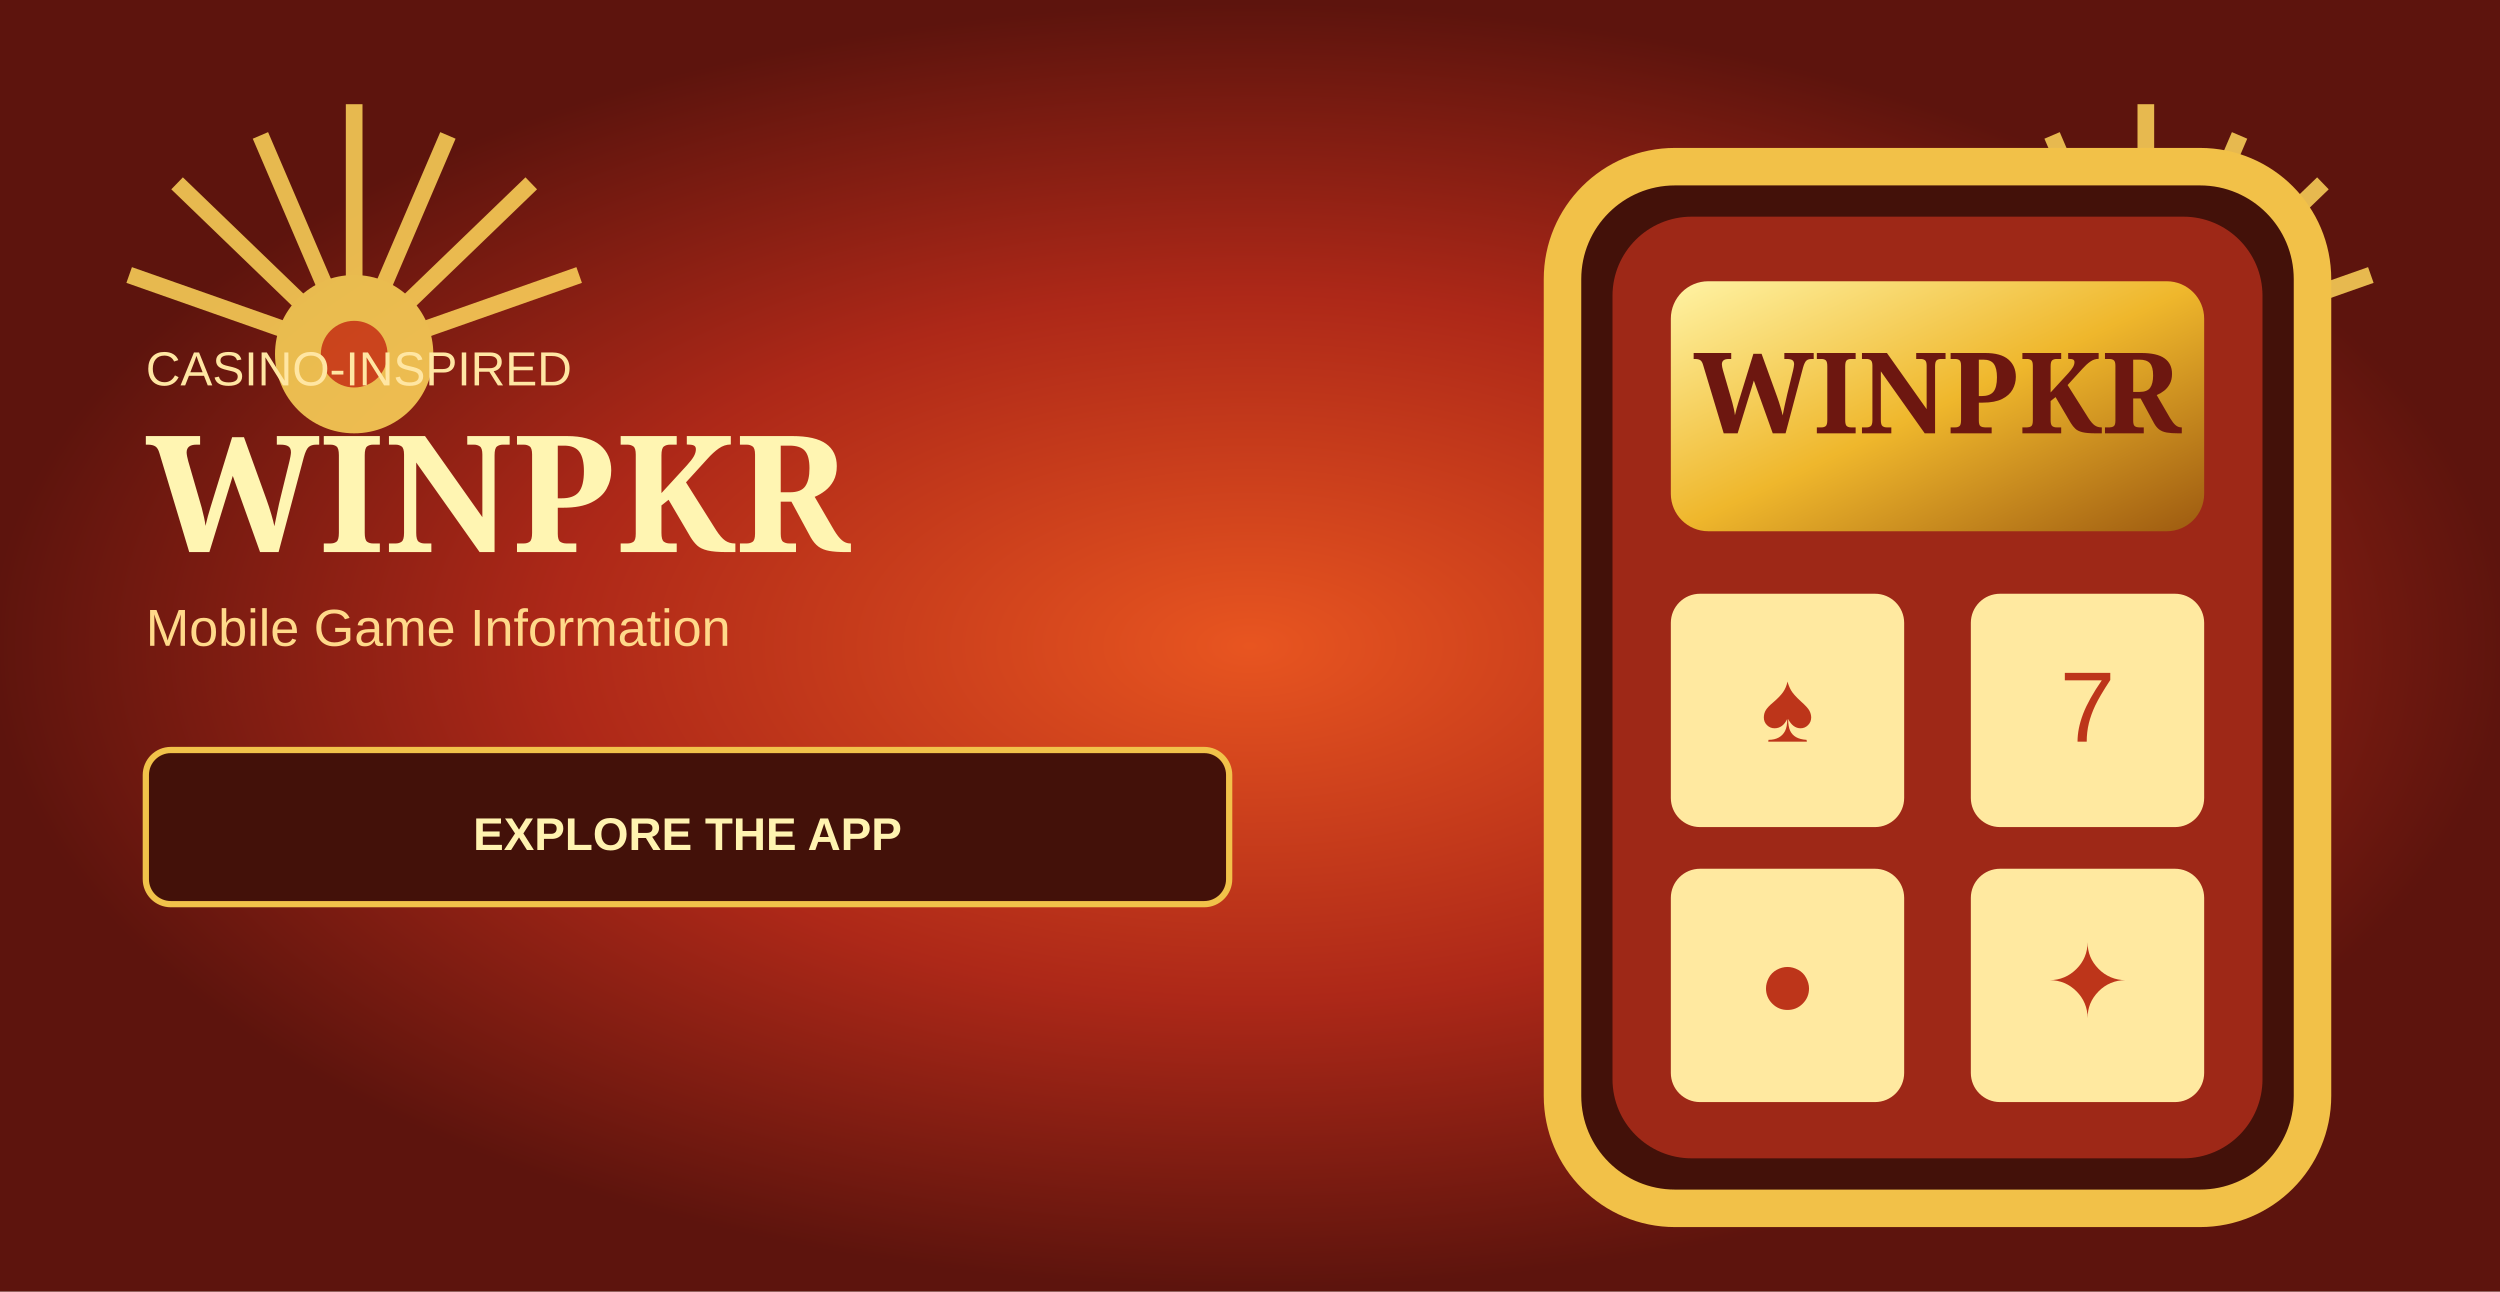
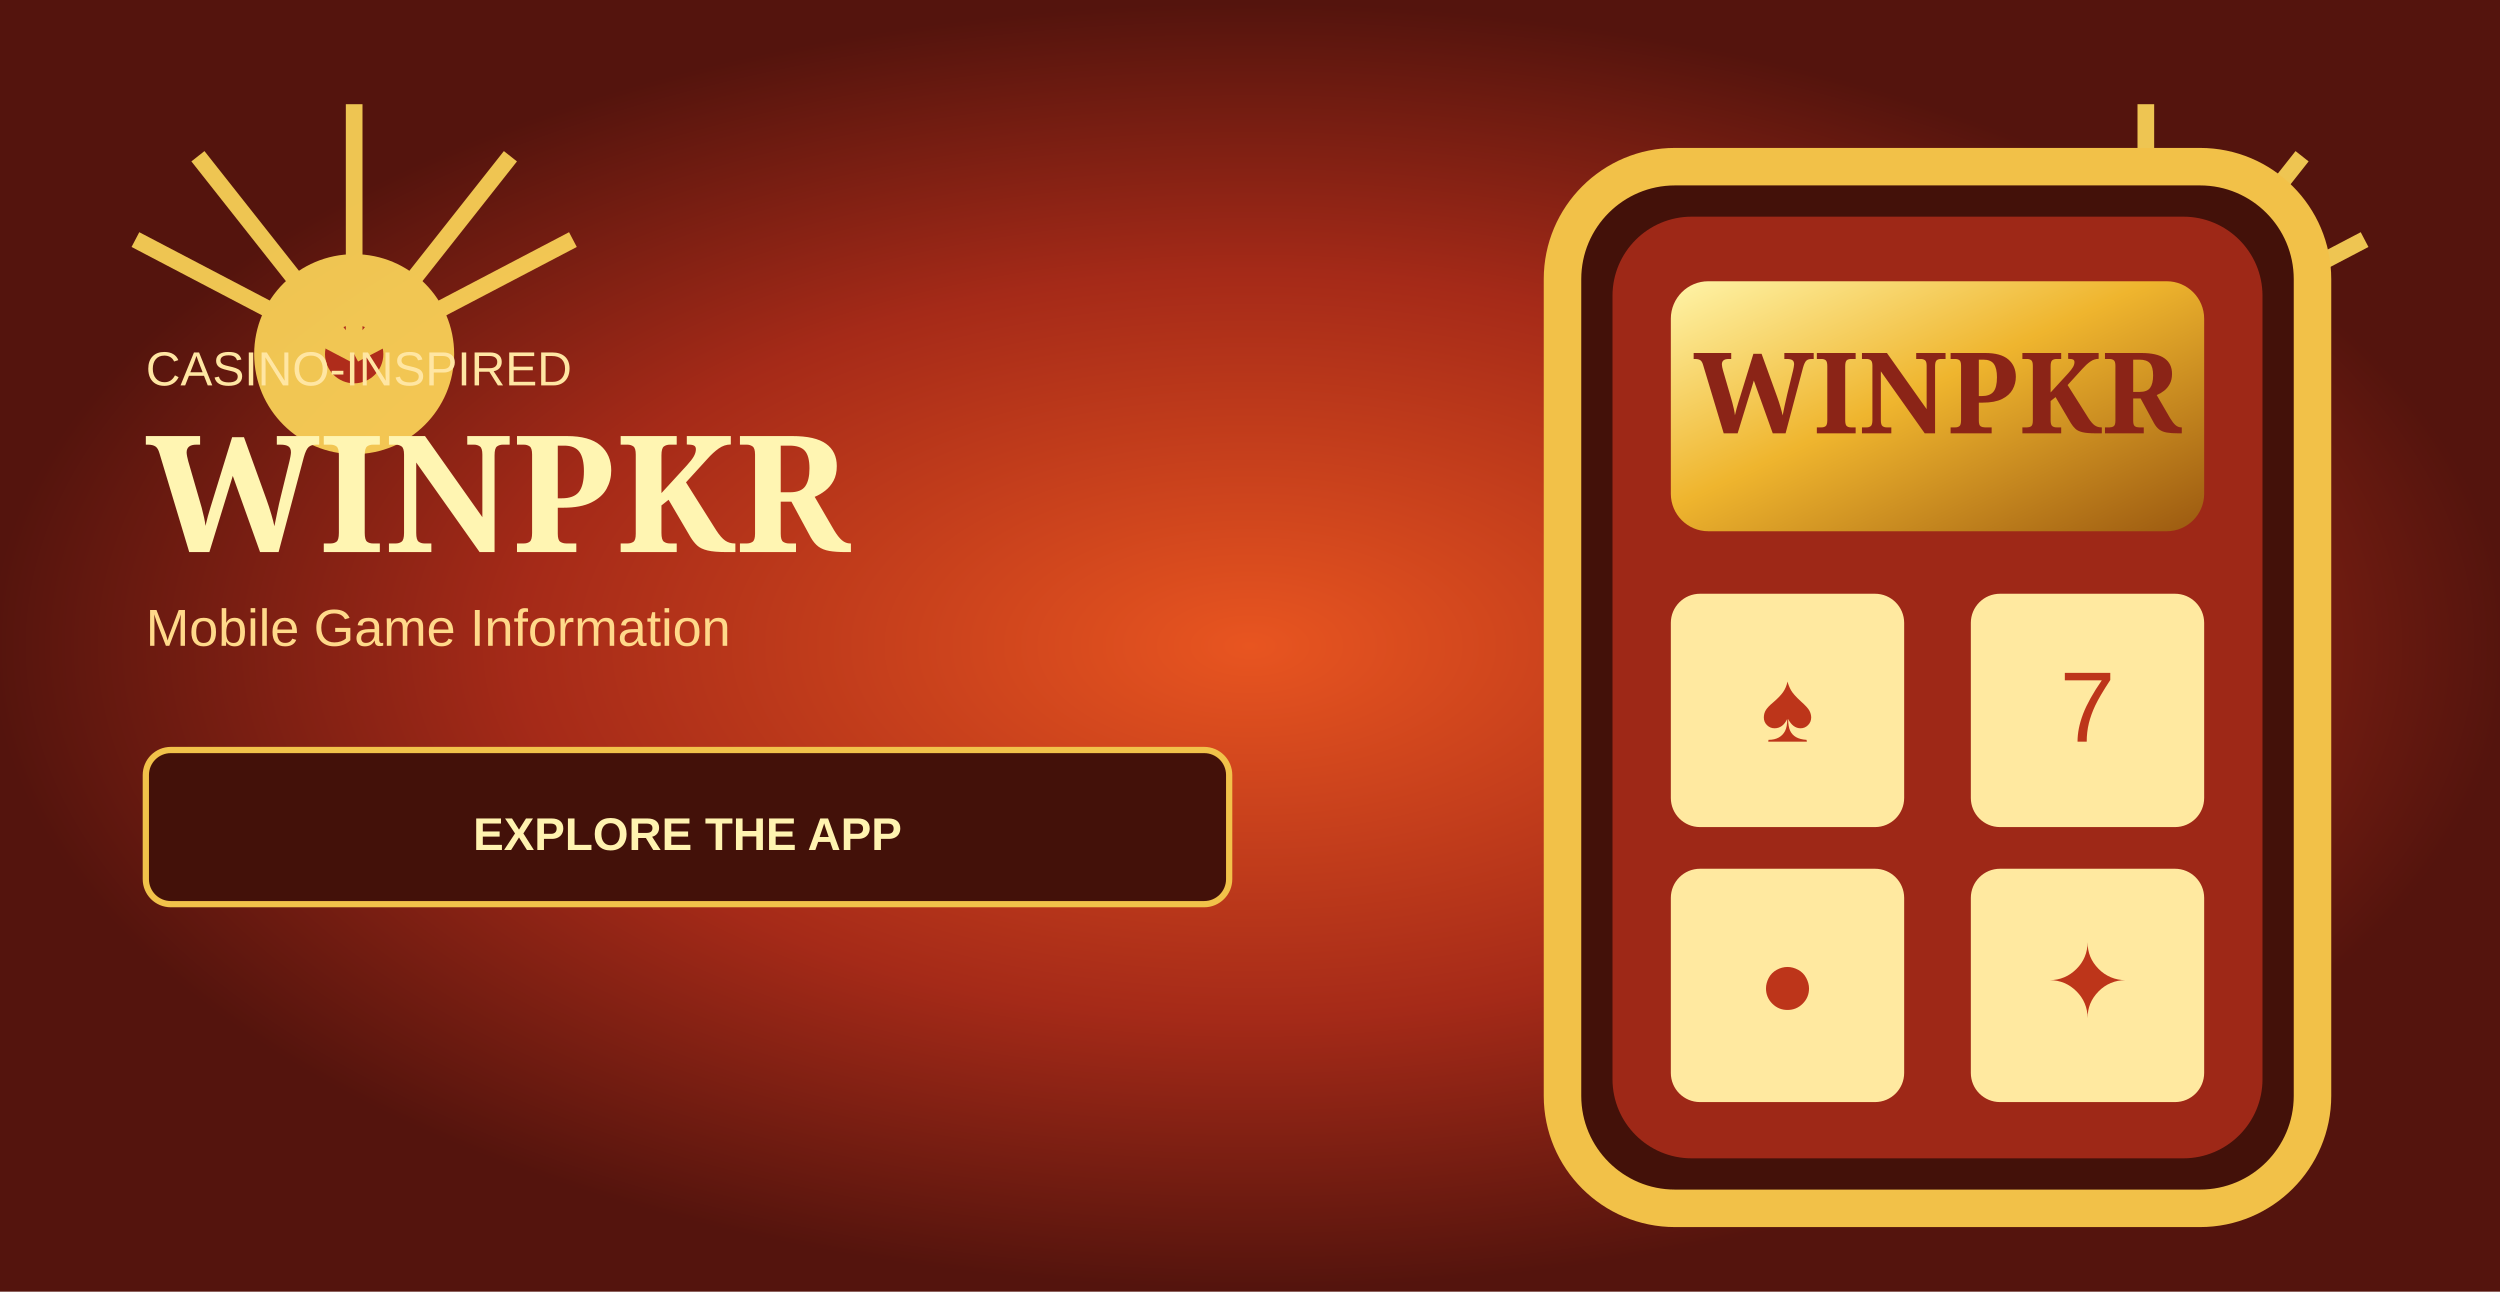
<svg xmlns="http://www.w3.org/2000/svg" width="1200" height="620" viewBox="0 0 1200 620">
  <defs>
-     <radialGradient id="bg">
+     <radialGradient id="b">
      <stop stop-color="#e85520" />
-       <stop offset=".55" stop-color="#ad2818" />
-       <stop offset="1" stop-color="#5d140d" />
+       <stop offset=".58" stop-color="#a52a18" />
+       <stop offset="1" stop-color="#54140d" />
    </radialGradient>
-     <linearGradient id="gold" x2="1" y2="1">
-       <stop stop-color="#fff3a4" />
-       <stop offset=".5" stop-color="#efb72c" />
-       <stop offset="1" stop-color="#9d5a10" />
+     <linearGradient id="g" x2="1" y2="1">
+       <stop stop-color="#fff4a8" />
+       <stop offset=".45" stop-color="#efb52e" />
+       <stop offset="1" stop-color="#9b5910" />
    </linearGradient>
  </defs>
-   <rect width="1200" height="620" fill="url(#bg)" />
-   <g opacity=".85" fill="#ffc84a">
-     <path d="M170 170v-120M170 170l-45-105M170 170l45-105M170 170l-85-82M170 170l85-82M170 170l-108-38M170 170l108-38" stroke="#ffd65a" stroke-width="8" />
-     <circle cx="170" cy="170" r="38" fill="#ffd85a" />
-     <circle cx="170" cy="170" r="16" fill="#d94b1f" />
-     <path d="M1030 170v-120M1030 170l-45-105M1030 170l45-105M1030 170l-85-82M1030 170l85-82M1030 170l-108-38M1030 170l108-38" stroke="#ffd65a" stroke-width="8" />
-     <circle cx="1030" cy="170" r="38" fill="#ffd85a" />
-     <circle cx="1030" cy="170" r="16" fill="#d94b1f" />
+   <rect width="1200" height="620" fill="url(#b)" />
+   <g opacity=".9" stroke="#ffd85a" stroke-width="8" fill="#ffd85a">
+     <circle cx="170" cy="170" r="44" />
+     <circle cx="170" cy="170" r="18" fill="#b62d1c" />
+     <path d="M170 170v-120M170 170l-75-95M170 170l75-95M170 170l-105-55M170 170l105-55" />
+     <circle cx="1030" cy="170" r="44" />
+     <circle cx="1030" cy="170" r="18" fill="#b62d1c" />
+     <path d="M1030 170v-120M1030 170l-75-95M1030 170l75-95M1030 170l-105-55M1030 170l105-55" />
  </g>
  <g transform="translate(750 80)">
    <rect width="360" height="500" rx="54" fill="#431109" stroke="#f2c148" stroke-width="18" />
    <rect x="24" y="24" width="312" height="452" rx="38" fill="#9e2817" />
-     <rect x="52" y="55" width="256" height="120" rx="18" fill="url(#gold)" />
-     <text x="180" y="128" fill="#6d1710" text-anchor="middle" font-family="Georgia" font-weight="700" font-size="54">WINPKR</text>
+     <rect x="52" y="55" width="256" height="120" rx="18" fill="url(#g)" />
+     <text x="180" y="128" fill="#8b2417" text-anchor="middle" font-family="Georgia" font-weight="700" font-size="54">WINPKR</text>
    <g fill="#ffe9a0">
      <rect x="52" y="205" width="112" height="112" rx="14" />
      <rect x="196" y="205" width="112" height="112" rx="14" />
      <rect x="52" y="337" width="112" height="112" rx="14" />
      <rect x="196" y="337" width="112" height="112" rx="14" />
    </g>
    <g fill="#bd351a" font-size="48" text-anchor="middle" font-family="Arial">
      <text x="108" y="276">♠</text>
      <text x="252" y="276">7</text>
      <text x="108" y="408">●</text>
      <text x="252" y="408">✦</text>
    </g>
  </g>
  <g transform="translate(70 150)">
    <text x="0" y="35" fill="#ffe6a3" font-family="Arial" font-size="23">CASINO-INSPIRED</text>
    <text x="0" y="115" fill="#fff5b2" font-family="Georgia" font-weight="800" font-size="78">WINPKR</text>
    <text x="0" y="160" fill="#ffd98a" font-family="Arial" font-size="25">Mobile Game Information</text>
    <rect x="0" y="210" width="520" height="74" rx="12" fill="#431109" stroke="#f1c24a" stroke-width="3" />
    <text x="260" y="258" fill="#fff3b0" font-family="Arial" font-weight="700" font-size="22" text-anchor="middle">EXPLORE THE APP</text>
  </g>
</svg>
